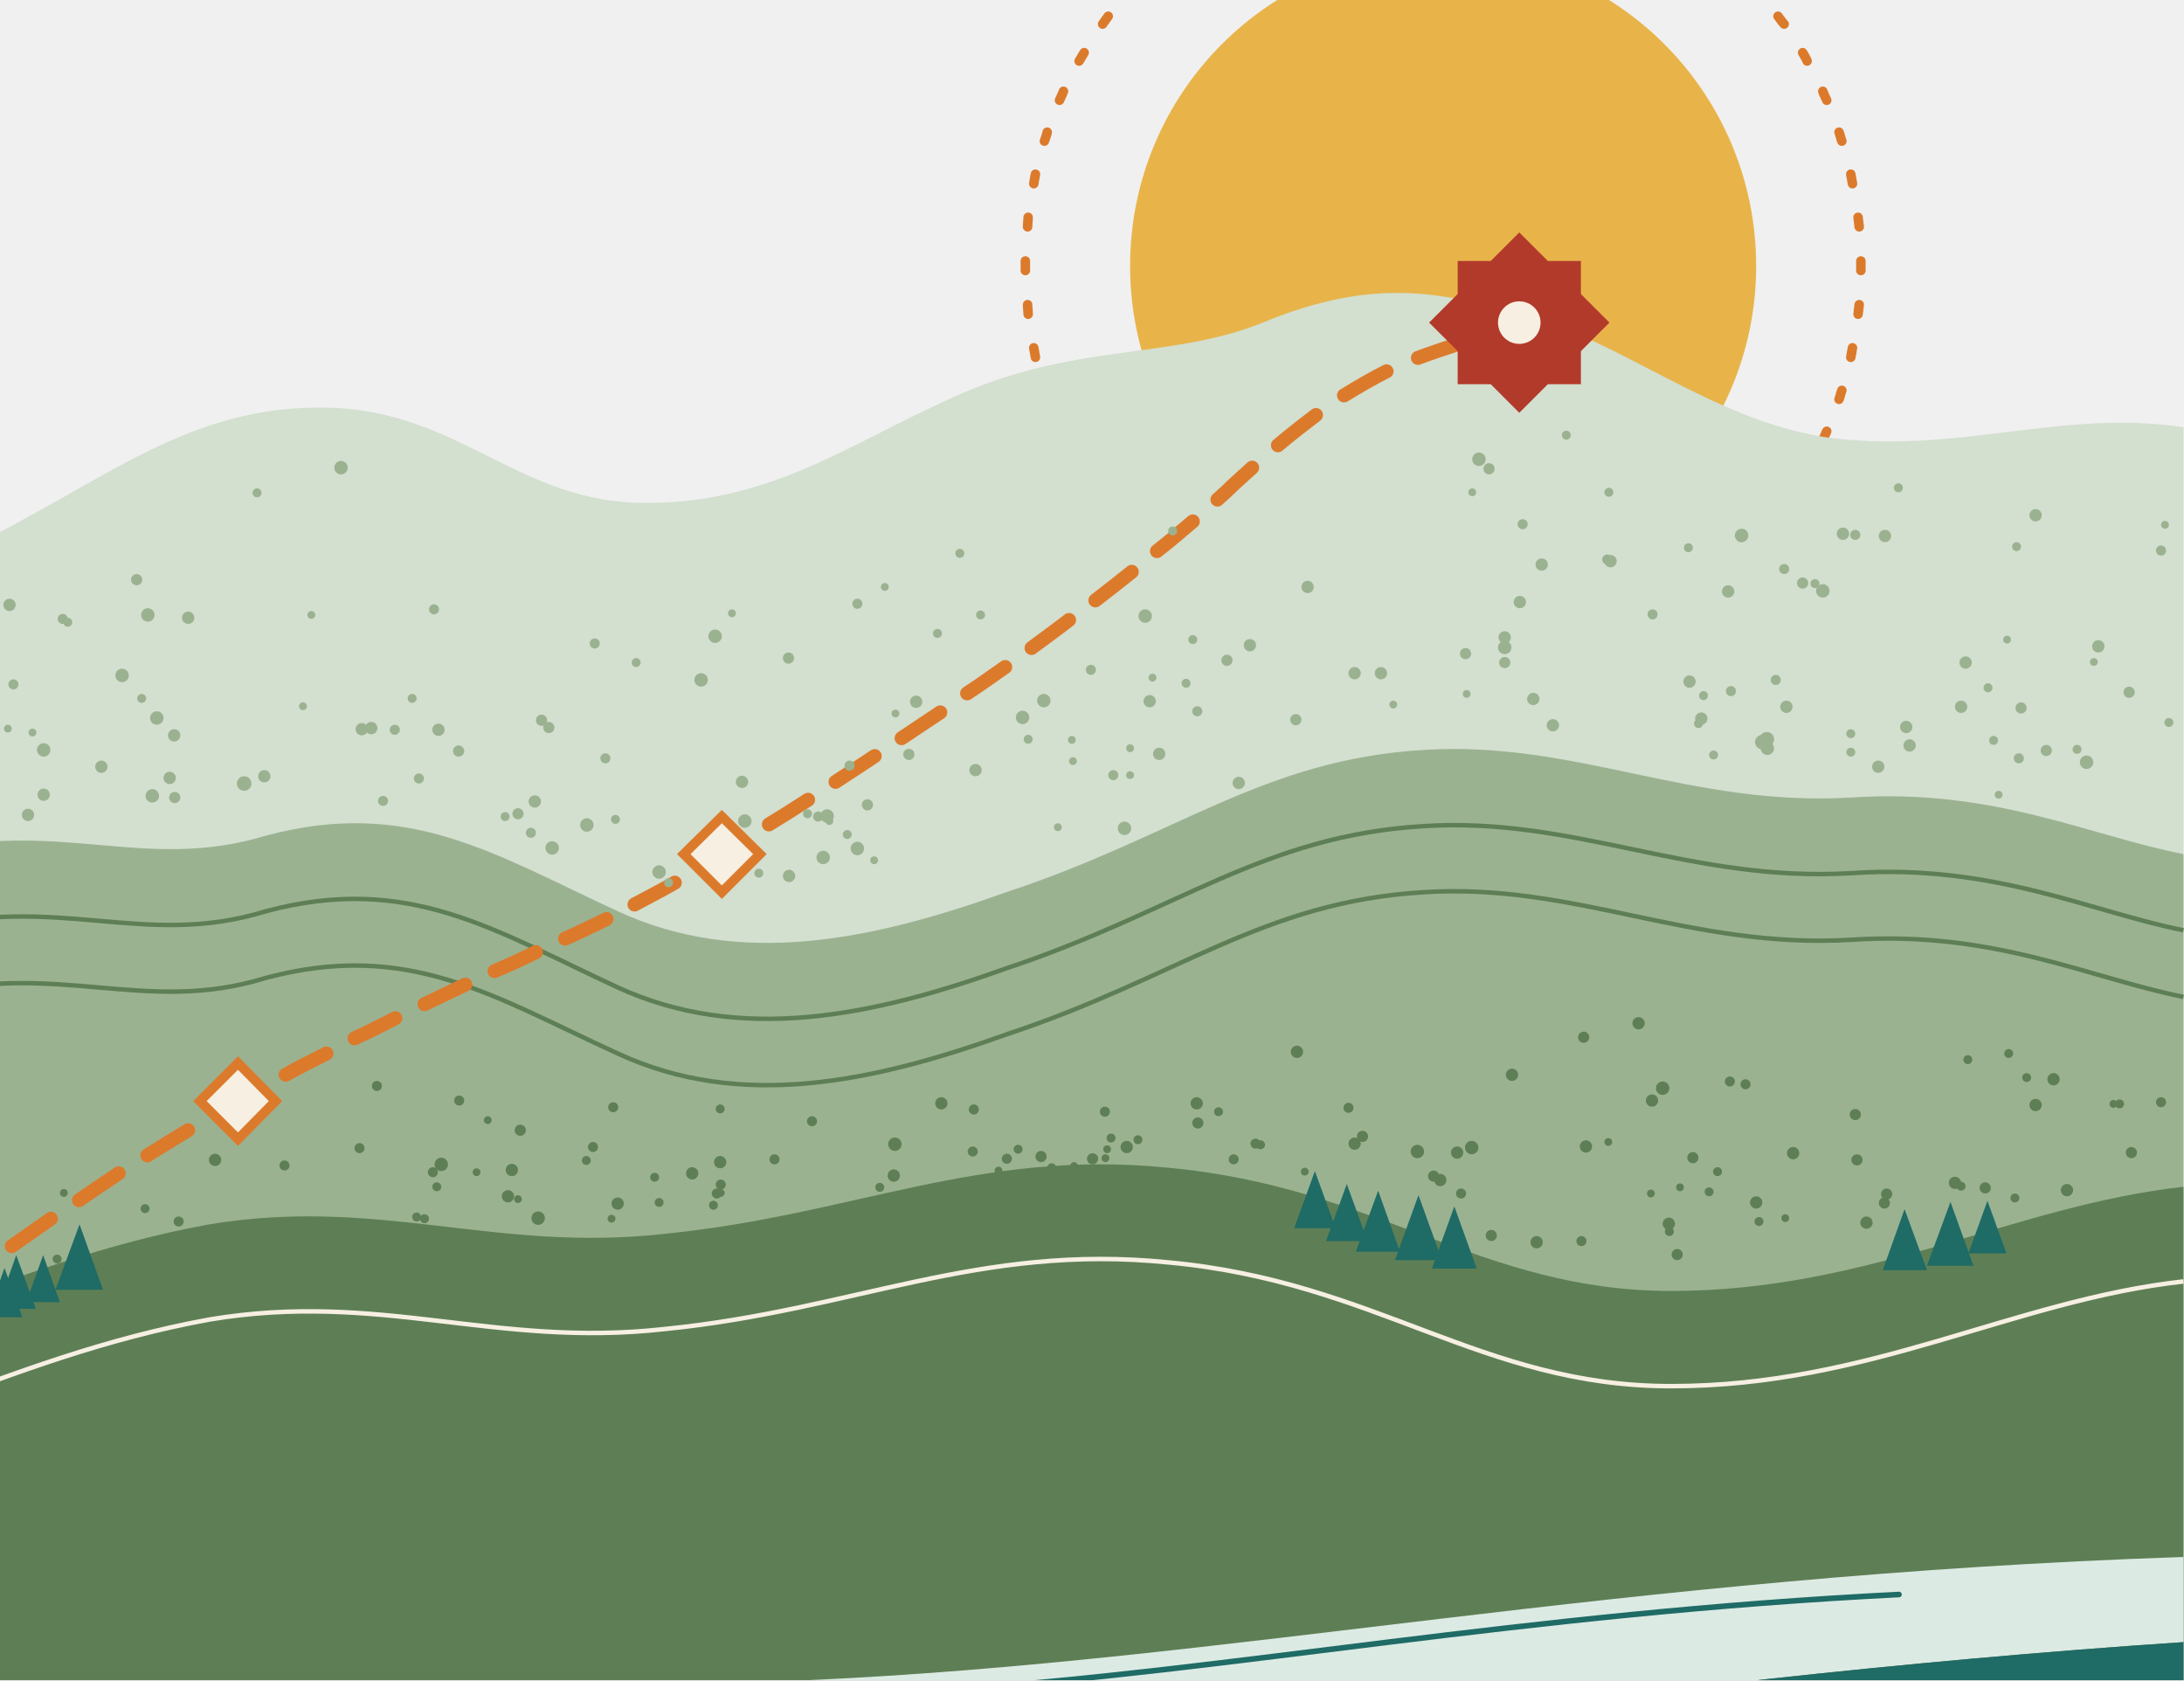
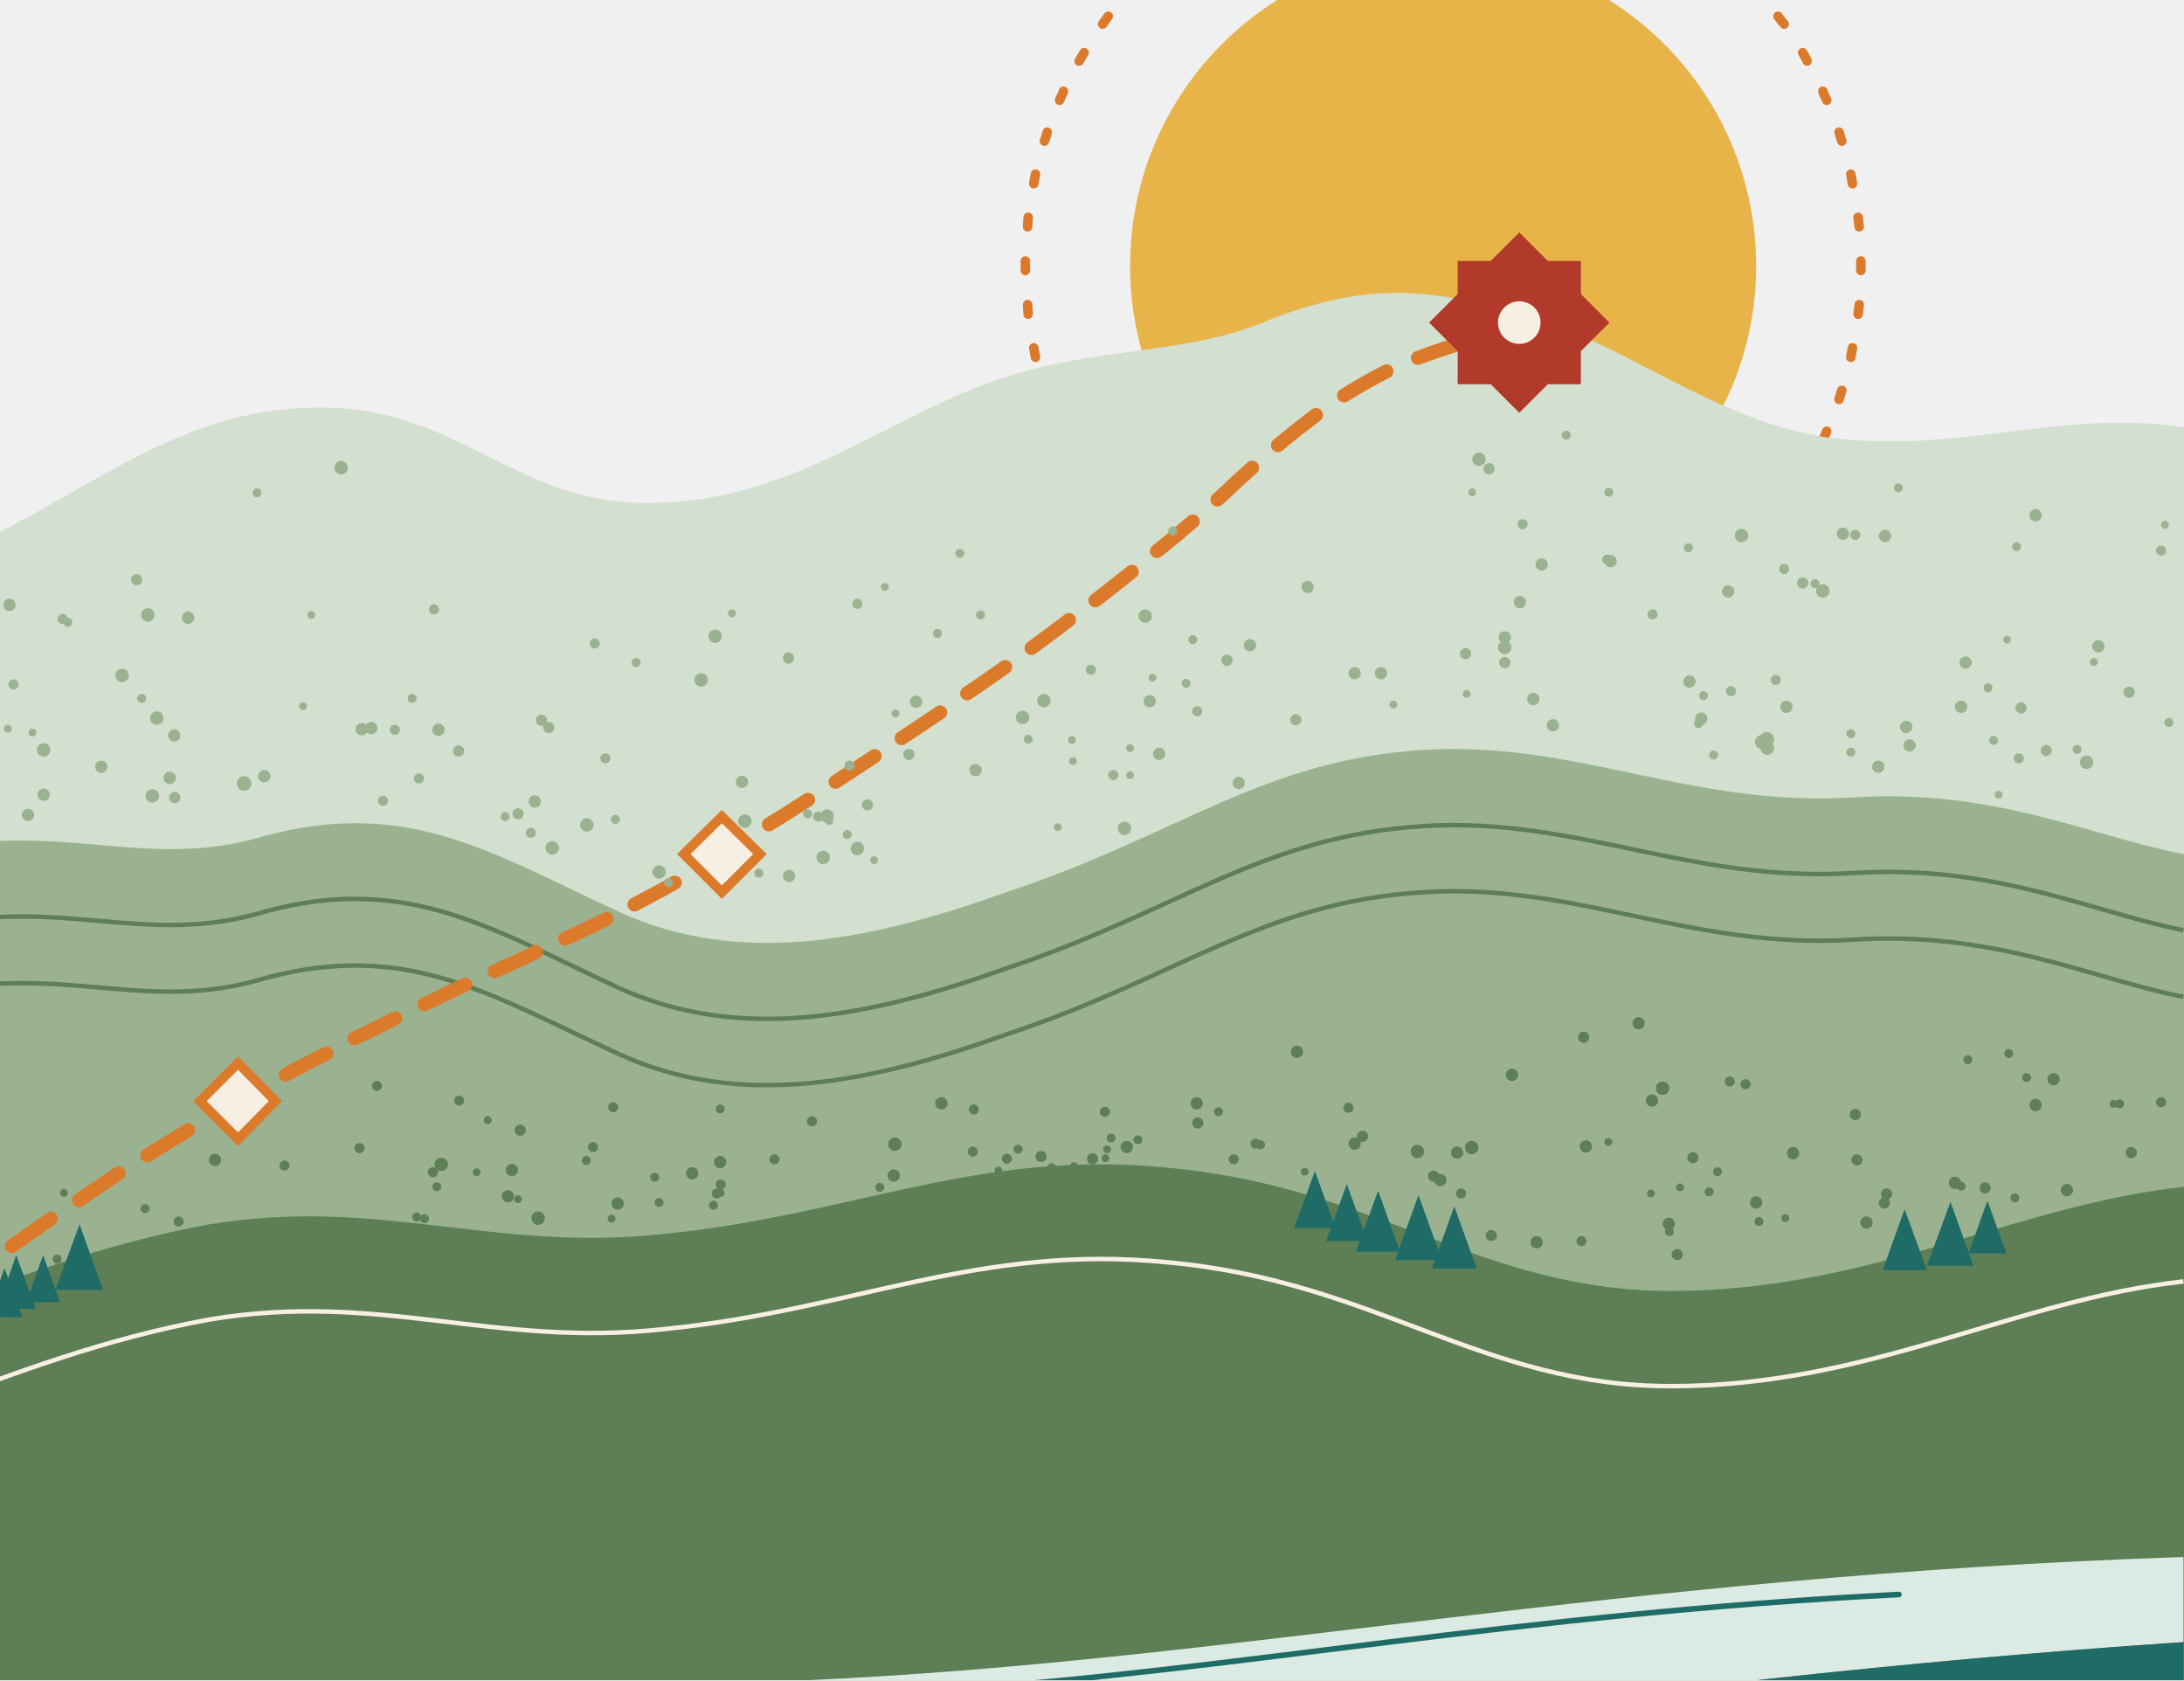
<svg xmlns="http://www.w3.org/2000/svg" viewBox="0 0 390 300" fill="none">
  <defs>
    <clipPath id="clip0_2_3">
      <rect width="390" height="300" fill="white" />
    </clipPath>
  </defs>
  <g clip-path="url(#clip0_2_3)">
    <path d="M257.7 103.4C288.6 103.4 313.6 78.3 313.6 47.5C313.6 16.6 288.6 -8.5 257.7 -8.5C226.8 -8.5 201.8 16.6 201.8 47.5C201.8 78.3 226.8 103.4 257.7 103.4Z" fill="#E8B44A" />
    <path d="M332.3 46.6C332.3 46.9 332.3 47.2 332.3 47.5C332.3 47.7 332.3 48 332.3 48.3M332 40.5C331.9 39.9 331.9 39.4 331.8 38.8M330.8 32.8C330.7 32.2 330.6 31.7 330.5 31.1M328.9 25.2C328.7 24.7 328.6 24.1 328.4 23.6M326.2 17.9C326 17.4 325.7 16.9 325.5 16.3M322.7 10.9C322.5 10.4 322.2 9.9 321.9 9.4M318.6 4.3C318.2 3.9 317.9 3.4 317.5 2.9M313.7 -1.8C313.3 -2.2 312.9 -2.7 312.5 -3.1M308.3 -7.4C307.8 -7.8 307.4 -8.2 307 -8.5M302.2 -12.4C301.8 -12.7 301.3 -13.1 300.8 -13.4M295.8 -16.7C295.3 -17 294.8 -17.3 294.3 -17.6M288.8 -20.3C288.3 -20.6 287.8 -20.8 287.3 -21M281.6 -23.2C281 -23.4 280.5 -23.6 279.9 -23.8M274.1 -25.3C273.5 -25.4 272.9 -25.6 272.4 -25.7M266.4 -26.6C265.8 -26.7 265.2 -26.7 264.6 -26.8M258.6 -27.1C258.3 -27.1 258 -27.1 257.7 -27.1C257.4 -27.1 257.1 -27.1 256.8 -27.1M250.8 -26.8C250.2 -26.7 249.6 -26.7 249 -26.6M243.1 -25.7C242.5 -25.6 241.9 -25.4 241.4 -25.3M235.5 -23.8C234.9 -23.6 234.4 -23.4 233.8 -23.2M228.2 -21C227.6 -20.8 227.1 -20.6 226.6 -20.3M221.2 -17.6C220.7 -17.3 220.2 -17 219.7 -16.7M214.6 -13.4C214.1 -13.1 213.6 -12.7 213.2 -12.4M208.5 -8.5C208 -8.2 207.6 -7.8 207.2 -7.4M202.9 -3.1C202.5 -2.7 202.1 -2.2 201.7 -1.8M197.9 2.9C197.5 3.4 197.2 3.9 196.9 4.3M193.6 9.4C193.3 9.9 193 10.4 192.7 10.9M189.9 16.3C189.7 16.9 189.4 17.4 189.2 17.9M187 23.6C186.9 24.1 186.7 24.7 186.5 25.2M184.9 31.1C184.8 31.7 184.7 32.2 184.6 32.8M183.6 38.8C183.6 39.4 183.5 39.9 183.5 40.5M183.1 46.6C183.1 46.9 183.1 47.2 183.1 47.5C183.1 47.7 183.1 48 183.1 48.3M183.5 54.4C183.5 55 183.6 55.5 183.6 56.1M184.6 62.1C184.7 62.7 184.8 63.3 184.9 63.8M186.5 69.7C186.7 70.2 186.9 70.8 187 71.3M189.2 77C189.4 77.5 189.7 78.1 189.9 78.6M192.7 84C193 84.5 193.3 85 193.6 85.5M196.9 90.6C197.2 91.1 197.5 91.5 197.9 92M201.7 96.7C202.1 97.1 202.5 97.6 202.9 98M207.2 102.3C207.6 102.7 208 103.1 208.5 103.5M213.2 107.3C213.6 107.6 214.1 108 214.6 108.3M219.7 111.6C220.2 111.9 220.7 112.2 221.2 112.5M226.6 115.2C227.1 115.5 227.6 115.7 228.2 116M233.8 118.1C234.4 118.3 234.9 118.5 235.5 118.7M241.4 120.2C241.9 120.4 242.5 120.5 243.1 120.6M249 121.5C249.6 121.6 250.2 121.7 250.8 121.7M256.8 122C257.1 122 257.4 122 257.7 122C258 122 258.3 122 258.6 122M264.6 121.7C265.2 121.7 265.8 121.6 266.4 121.5M272.4 120.6C272.9 120.5 273.5 120.4 274.1 120.2M279.9 118.7C280.5 118.5 281 118.3 281.6 118.1M287.3 116C287.8 115.7 288.3 115.5 288.8 115.2M294.3 112.5C294.8 112.2 295.3 111.9 295.8 111.6M300.8 108.3C301.3 108 301.8 107.6 302.2 107.3M307 103.5C307.4 103.1 307.8 102.7 308.3 102.3M312.5 98C312.9 97.6 313.3 97.1 313.7 96.7M317.5 92C317.9 91.5 318.2 91.1 318.6 90.6M321.9 85.5C322.2 85 322.5 84.5 322.7 84M325.5 78.6C325.7 78.1 326 77.5 326.2 77M328.4 71.3C328.6 70.8 328.7 70.2 328.9 69.7M330.5 63.8C330.6 63.3 330.7 62.7 330.8 62.1M331.8 56.1C331.9 55.5 331.9 55 332 54.4" stroke-width="1.7" stroke-linecap="round" stroke="#DC7A2C" />
-     <path d="M-254.2 149.2C-230.4 142.4 -216.9 127.1 -193.1 125.4C-171.1 123.7 -159.2 135.6 -135.5 132.2C-105 127.1 -88.1 106.8 -62.6 101.7C-40.6 97.5 -28.7 108.5 -6.7 98.3C18.7 86.4 34 71.2 61.1 72.9C83.1 74.6 93.3 89.8 115.3 89.8C137.4 89.8 150.9 79.7 169.6 71.2C191.6 61 208.6 64.4 225.5 57.6C245.8 49.2 257.7 52.5 271.3 55.9C289.9 61 305.2 74.6 325.5 78C349.2 81.4 367.9 72.9 389.9 76.3V372.9H-254.2V149.2Z" fill="#D3DFCF" />
-     <path d="M-254.2 200C-220.3 189.8 -194.8 178 -166 181.4C-140.6 184.7 -127 194.9 -99.9 189.8C-66 183.1 -45.7 161 -15.2 152.5C10.3 145.8 25.5 155.9 47.5 149.2C73 142.4 88.2 152.5 110.3 162.7C132.3 172.9 156 167.8 179.7 159.3C210.3 149.2 225.5 135.6 254.3 133.9C281.4 132.2 301.8 144.1 330.6 142.4C356 140.7 373 149.2 389.9 152.5V372.9H-254.2V200Z" fill="#9BB291" />
+     <path d="M-254.2 149.2C-230.4 142.4 -216.9 127.1 -193.1 125.4C-171.1 123.7 -159.2 135.6 -135.5 132.2C-105 127.1 -88.1 106.8 -62.6 101.7C-40.6 97.5 -28.7 108.5 -6.7 98.3C18.7 86.4 34 71.2 61.1 72.9C83.1 74.6 93.3 89.8 115.3 89.8C137.4 89.8 150.9 79.7 169.6 71.2C191.6 61 208.6 64.4 225.5 57.6C245.8 49.2 257.7 52.5 271.3 55.9C289.9 61 305.2 74.6 325.5 78C349.2 81.4 367.9 72.9 389.9 76.3H390.9V372.9H-254.2V149.2Z" fill="#D3DFCF" />
+     <path d="M-254.2 200C-220.3 189.8 -194.8 178 -166 181.4C-140.6 184.7 -127 194.9 -99.9 189.8C-66 183.1 -45.7 161 -15.2 152.5C10.3 145.8 25.5 155.9 47.5 149.2C73 142.4 88.2 152.5 110.3 162.7C132.3 172.9 156 167.8 179.7 159.3C210.3 149.2 225.5 135.6 254.3 133.9C281.4 132.2 301.8 144.1 330.6 142.4C356 140.7 373 149.2 389.9 152.5H390.9V372.9H-254.2V200Z" fill="#9BB291" />
    <path d="M-254.2 213.6C-220.3 203.4 -194.8 191.5 -166 194.9C-140.6 198.3 -127 208.5 -99.9 203.4C-66 196.6 -45.7 174.6 -15.2 166.1C10.3 159.3 25.5 169.5 47.5 162.7C73 155.9 88.2 166.1 110.3 176.3C132.3 186.4 156 181.4 179.7 172.9C210.3 162.7 225.5 149.2 254.3 147.5C281.4 145.8 301.8 157.6 330.6 155.9C356 154.2 373 162.7 389.9 166.1" stroke-width=".8" stroke="#5E7F55" />
    <path d="M-254.2 225.4C-220.3 215.3 -194.8 203.4 -166 206.8C-140.6 210.2 -127 220.3 -99.9 215.3C-66 208.5 -45.7 186.4 -15.2 178C10.3 171.2 25.5 181.4 47.5 174.6C73 167.8 88.2 178 110.3 188.1C132.3 198.3 156 193.2 179.7 184.7C210.3 174.6 225.5 161 254.3 159.3C281.4 157.6 301.8 169.5 330.6 167.8C356 166.1 373 174.6 389.9 178" stroke-width=".8" stroke="#5E7F55" />
-     <path d="M-254.2 252.5C-216.9 240.7 -186.4 233.9 -152.5 239C-118.6 244.1 -96.5 254.2 -64.3 249.2C-27 243.2 .1 225.4 37.4 218.6C67.9 213.6 88.2 223.7 118.7 220.3C152.6 216.9 174.7 205.1 208.6 208.5C245.8 211.9 264.5 230.5 298.4 230.5C334 230.5 359.4 215.3 389.9 211.9V372.9H-254.2V252.5Z" fill="#5E7F55" />
+     <path d="M-254.2 252.5C-216.9 240.7 -186.4 233.9 -152.5 239C-118.6 244.1 -96.5 254.2 -64.3 249.2C-27 243.2 .1 225.4 37.4 218.6C67.9 213.6 88.2 223.7 118.7 220.3C152.6 216.9 174.7 205.1 208.6 208.5C245.8 211.9 264.5 230.5 298.4 230.5C334 230.5 359.4 215.3 389.9 211.9H390.9V372.9H-254.2V252.5Z" fill="#5E7F55" />
    <path d="M-254.2 269.5C-216.9 257.6 -186.4 250.8 -152.5 255.9C-118.6 261 -96.5 271.2 -64.3 266.1C-27 260.2 .1 242.4 37.4 235.6C67.9 230.5 88.2 240.7 118.7 237.3C152.6 233.9 174.7 222 208.6 225.4C245.8 228.8 264.5 247.5 298.4 247.5C334 247.5 359.4 232.2 389.9 228.8" stroke-width=".8" stroke="#F6EFE2" />
    <path d="M-2.9 223.7L1.2 235.1H-7L-2.9 223.7Z" fill="#1F6B66" />
    <path d="M2.9 224.1L6.4 233.7H-.5L2.9 224.1Z" fill="#1F6B66" />
    <path d="M.8 226.4L4 235.2H-2.3L.8 226.4Z" fill="#1F6B66" />
    <path d="M7.7 224.1L10.7 232.5H4.7L7.7 224.1Z" fill="#1F6B66" />
    <path d="M14.2 218.6L18.4 230.3H9.9L14.2 218.6Z" fill="#1F6B66" />
    <path d="M234.8 209.1L238.5 219.3H231.1L234.8 209.1Z" fill="#1F6B66" />
    <path d="M240.5 211.4L244.2 221.6H236.8L240.5 211.4Z" fill="#1F6B66" />
    <path d="M246.1 212.6L250 223.5H242.1L246.1 212.6Z" fill="#1F6B66" />
    <path d="M253.3 213.4L257.5 225H249.1L253.3 213.4Z" fill="#1F6B66" />
    <path d="M259.7 215.4L263.7 226.5H255.7L259.7 215.4Z" fill="#1F6B66" />
    <path d="M340.1 215.9L344.1 226.8H336.2L340.1 215.9Z" fill="#1F6B66" />
    <path d="M348.3 214.6L352.4 226H344.1L348.3 214.6Z" fill="#1F6B66" />
    <path d="M354.9 214.4L358.3 223.8H351.5L354.9 214.4Z" fill="#1F6B66" />
    <path d="M389.9 278C288.2 281.4 220.4 296.6 144.2 300C50.9 305.1 -33.8 311.9 -110.1 332.2C-160.9 345.8 -203.3 362.7 -228.7 372.9H-84.7C-33.8 355.9 25.5 339 110.3 327.1C203.5 315.3 288.2 300 389.9 293.2V278Z" fill="#DCEAE4" />
    <path d="M-84.7 372.9C-33.8 355.9 25.5 339 110.3 327.1C203.5 315.3 288.2 300 389.9 293.2V372.9H-84.7Z" fill="#1F6B66" />
    <path d="M339.1 284.7C271.3 288.1 220.4 298.3 169.6 301.7" stroke-width="1" stroke-linecap="round" stroke="#1F6B66" />
    <path d="M-213.5 310.2C-212.1 309.8 -210.8 309.5 -209.5 309.2M271.3 57.6C269.9 58.2 268.5 58.7 267.2 59.2M-204 307.8C-201.3 307.2 -198.7 306.6 -196.1 306M-190.5 304.8C-187.8 304.2 -185.2 303.6 -182.6 303.1M-177 302C-174.3 301.4 -171.7 300.9 -169 300.4M-163.5 299.3C-160.8 298.8 -158.1 298.3 -155.5 297.8M-149.9 296.6C-147.3 296.1 -144.6 295.5 -142 295M-136.4 293.7C-133.8 293.1 -131.2 292.5 -128.5 291.8M-123 290.3C-120.5 289.6 -117.9 288.9 -115.2 288.1M-109.8 286.3C-107.3 285.5 -104.7 284.6 -102.1 283.7M-96.8 281.7C-94.4 280.7 -91.9 279.7 -89.3 278.6M-84.1 276.3C-82.9 275.7 -81.7 275.2 -80.4 274.6C-79.1 274 -77.8 273.3 -76.6 272.7M-71.2 270C-68.7 268.7 -66.1 267.3 -63.7 266M-58.4 263C-56 261.6 -53.5 260.1 -51.1 258.6M-46 255.5C-43.5 253.9 -41.1 252.4 -38.8 250.8M-33.8 247.5C-31.4 245.9 -29 244.3 -26.7 242.7M-21.7 239.3C-19.4 237.6 -17.1 236 -14.7 234.4M-9.8 230.9C-7.5 229.2 -5.2 227.6 -2.8 226M2.1 222.5C4.4 220.9 6.8 219.2 9.1 217.6M14.1 214.3C16.4 212.7 18.8 211.1 21.2 209.5M26.3 206.3C28.7 204.8 31.1 203.3 33.6 201.8M38.7 198.7C40 198 41.2 197.3 42.5 196.6C43.7 195.9 44.9 195.3 46 194.6M51 191.9C53.5 190.5 55.9 189.3 58.3 188.1M63.3 185.4C65.9 184.2 68.3 183 70.6 181.8M75.8 179.3C78.3 178.1 80.8 176.9 83.1 175.8M88.3 173.4C90.9 172.3 93.3 171.2 95.7 170M100.9 167.6C103.4 166.5 105.8 165.3 108.3 164.1M113.3 161.5C115.7 160.2 118.1 159 120.5 157.6M125.4 154.7C126.6 154 127.7 153.3 128.9 152.5C130 151.8 131.2 151.1 132.4 150.3M137.3 147.2C139.6 145.8 142 144.3 144.3 142.8M149.2 139.6C151.5 138.1 153.8 136.6 156.2 135M161 131.8C163.3 130.3 165.6 128.7 167.9 127.2M172.7 123.8C175 122.3 177.2 120.7 179.5 119.1M184.2 115.7C186.5 114 188.7 112.4 190.9 110.7M195.6 107.2C197.8 105.5 200 103.8 202.1 102.1M206.6 98.4C208.8 96.7 210.9 94.9 213 93.1M217.4 89.2C218.4 88.3 219.4 87.4 220.4 86.4C221.5 85.4 222.6 84.4 223.6 83.5M228.2 79.5C230.7 77.4 232.9 75.7 235 74.1M240 70.6C242.8 68.9 245.2 67.5 247.6 66.3M253.2 63.9C255.9 62.9 258.6 62 261.4 61.1" stroke-width="2.5" stroke-linecap="round" stroke="#DC7A2C" />
    <path d="M42.5 189.8L49.2 196.6L42.5 203.4L35.7 196.6L42.5 189.8Z" fill="#F6EFE2" stroke-width="1.7" stroke="#DC7A2C" />
    <path d="M128.9 145.8L135.7 152.5L128.9 159.3L122.1 152.5L128.9 145.8Z" fill="#F6EFE2" stroke-width="1.7" stroke="#DC7A2C" />
    <path d="M260.3 46.6H282.3V68.6H260.3V46.6Z" fill="#B23A2B" />
    <path d="M271.3 41.5L287.4 57.6L271.3 73.7L255.2 57.6L271.3 41.5Z" fill="#B23A2B" />
    <circle cx="271.3" cy="57.6" r="3.8" fill="#F6EFE2" />
    <g>
      <circle cx="-254.2" cy="194.8" r=".8" fill="#9BB291" />
      <circle cx="-118.6" cy="175.3" r="1" fill="#9BB291" />
      <circle cx="-42" cy="152.8" r="1.1" fill="#9BB291" />
      <circle cx="95.5" cy="143.1" r="1.1" fill="#9BB291" />
      <circle cx="271.9" cy="93.6" r=".9" fill="#9BB291" />
      <circle cx="201.8" cy="133.6" r=".7" fill="#9BB291" />
      <circle cx="186.4" cy="125.1" r="1.2" fill="#9BB291" />
      <circle cx="265.9" cy="83.7" r="1" fill="#9BB291" />
      <circle cx="340.4" cy="129.8" r="1.1" fill="#9BB291" />
      <circle cx="117.7" cy="155.7" r="1.2" fill="#9BB291" />
      <circle cx="-14.4" cy="129" r="1.2" fill="#9BB291" />
      <circle cx="-40.2" cy="125.4" r=".9" fill="#9BB291" />
      <circle cx="21.8" cy="120.6" r="1.2" fill="#9BB291" />
      <circle cx="104.8" cy="147.3" r="1.2" fill="#9BB291" />
      <circle cx="-216.4" cy="163.9" r="1" fill="#9BB291" />
      <circle cx="73.6" cy="124.7" r=".8" fill="#9BB291" />
      <circle cx="331.3" cy="95.5" r=".9" fill="#9BB291" />
      <circle cx="-32.5" cy="146.3" r="1.2" fill="#9BB291" />
      <circle cx="77.5" cy="108.8" r=".9" fill="#9BB291" />
      <circle cx="-71.5" cy="146.7" r=".9" fill="#9BB291" />
      <circle cx="-39.9" cy="143.9" r="1" fill="#9BB291" />
      <circle cx="-103.9" cy="182.5" r=".9" fill="#9BB291" />
      <circle cx="301.7" cy="121.7" r="1.1" fill="#9BB291" />
      <circle cx="78.3" cy="130.3" r="1.1" fill="#9BB291" />
      <circle cx="351" cy="118.3" r="1.1" fill="#9BB291" />
      <circle cx="-92.4" cy="166.6" r=".9" fill="#9BB291" />
      <circle cx="-41.2" cy="138.3" r="1.1" fill="#9BB291" />
      <circle cx="311" cy="95.6" r="1.2" fill="#9BB291" />
      <circle cx="-204.1" cy="166" r=".8" fill="#9BB291" />
      <circle cx="-204" cy="185.8" r=".8" fill="#9BB291" />
      <circle cx="153.1" cy="107.8" r=".9" fill="#9BB291" />
      <circle cx="127.7" cy="113.6" r="1.2" fill="#9BB291" />
      <circle cx="315.6" cy="133.6" r="1.2" fill="#9BB291" />
      <circle cx="330.5" cy="131" r=".8" fill="#9BB291" />
      <circle cx="-247.4" cy="172.5" r=".7" fill="#9BB291" />
      <circle cx="-253.1" cy="186.5" r=".8" fill="#9BB291" />
      <circle cx="223.2" cy="115.2" r="1.1" fill="#9BB291" />
      <circle cx="-100.8" cy="181.9" r=".8" fill="#9BB291" />
      <circle cx="-13.3" cy="146.4" r=".8" fill="#9BB291" />
      <circle cx="60.9" cy="83.5" r="1.2" fill="#9BB291" />
      <circle cx="156.1" cy="153.6" r=".7" fill="#9BB291" />
      <circle cx="325.5" cy="105.5" r="1.2" fill="#9BB291" />
      <circle cx="109.9" cy="146.3" r=".8" fill="#9BB291" />
      <circle cx="-110.7" cy="151.7" r="1" fill="#9BB291" />
      <circle cx="-220.4" cy="183" r="1.1" fill="#9BB291" />
      <circle cx="205.8" cy="121" r=".7" fill="#9BB291" />
      <circle cx="-183.1" cy="179.3" r=".8" fill="#9BB291" />
      <circle cx="188.9" cy="147.7" r=".7" fill="#9BB291" />
      <circle cx="314.7" cy="132.5" r="1.3" fill="#9BB291" />
      <circle cx="360.5" cy="135.4" r=".9" fill="#9BB291" />
      <circle cx="-94.3" cy="173.5" r="1.2" fill="#9BB291" />
      <circle cx="2.4" cy="122.2" r=".9" fill="#9BB291" />
      <circle cx="317.1" cy="121.4" r=".9" fill="#9BB291" />
      <circle cx="146.1" cy="145.8" r=".9" fill="#9BB291" />
      <circle cx="213" cy="114.2" r=".8" fill="#9BB291" />
      <circle cx="-53.4" cy="165.5" r="1.3" fill="#9BB291" />
      <circle cx="153.1" cy="151.5" r="1.2" fill="#9BB291" />
      <circle cx="-125.7" cy="172.4" r=".8" fill="#9BB291" />
      <circle cx="66.3" cy="130" r="1.1" fill="#9BB291" />
      <circle cx="355" cy="122.8" r=".8" fill="#9BB291" />
      <circle cx="33.6" cy="110.3" r="1.1" fill="#9BB291" />
      <circle cx="81.9" cy="134.1" r="1" fill="#9BB291" />
      <circle cx="233.5" cy="104.8" r="1.1" fill="#9BB291" />
      <circle cx="-237.4" cy="171.4" r="1" fill="#9BB291" />
      <circle cx="-123.6" cy="175" r=".8" fill="#9BB291" />
      <circle cx="-102.4" cy="173.1" r=".9" fill="#9BB291" />
      <circle cx="-205.7" cy="179.5" r="1.2" fill="#9BB291" />
      <circle cx="335.4" cy="136.9" r="1.1" fill="#9BB291" />
      <circle cx="363.5" cy="92" r="1.1" fill="#9BB291" />
      <circle cx="133" cy="146.6" r="1.2" fill="#9BB291" />
      <circle cx="-230.3" cy="161.4" r=".7" fill="#9BB291" />
      <circle cx="-184.4" cy="145.6" r=".7" fill="#9BB291" />
      <circle cx="135.5" cy="155.9" r=".8" fill="#9BB291" />
      <circle cx="-168.1" cy="152.8" r="1.1" fill="#9BB291" />
      <circle cx="-97.5" cy="162.6" r="1.3" fill="#9BB291" />
      <circle cx="18.1" cy="136.9" r="1.1" fill="#9BB291" />
      <circle cx="1.4" cy="130.1" r=".7" fill="#9BB291" />
      <circle cx="-105.9" cy="178.7" r="1.2" fill="#9BB291" />
      <circle cx="-156" cy="177.4" r="1" fill="#9BB291" />
      <circle cx="-175.5" cy="153.2" r="1" fill="#9BB291" />
      <circle cx="-144.3" cy="148.6" r=".8" fill="#9BB291" />
      <circle cx="162.3" cy="134.7" r="1" fill="#9BB291" />
      <circle cx="385.9" cy="98.3" r=".9" fill="#9BB291" />
      <circle cx="-51.6" cy="111.6" r=".7" fill="#9BB291" />
      <circle cx="12.1" cy="111.1" r=".8" fill="#9BB291" />
      <circle cx="341" cy="133.1" r="1.1" fill="#9BB291" />
      <circle cx="27.2" cy="142.1" r="1.2" fill="#9BB291" />
      <circle cx="261.7" cy="116.7" r="1" fill="#9BB291" />
      <circle cx="-30" cy="135.8" r="1" fill="#9BB291" />
      <circle cx="64.6" cy="130.2" r="1.1" fill="#9BB291" />
      <circle cx="174.2" cy="137.5" r="1.1" fill="#9BB291" />
      <circle cx="315.5" cy="132" r="1.3" fill="#9BB291" />
      <circle cx="28" cy="128.2" r="1.2" fill="#9BB291" />
      <circle cx="373.9" cy="118.2" r=".7" fill="#9BB291" />
      <circle cx="-33.4" cy="153.6" r="1.1" fill="#9BB291" />
      <circle cx="221.2" cy="139.8" r="1.1" fill="#9BB291" />
      <circle cx="-120.8" cy="155.3" r="1.1" fill="#9BB291" />
      <circle cx="-187.1" cy="180" r="1.1" fill="#9BB291" />
      <circle cx="154.9" cy="143.7" r="1" fill="#9BB291" />
      <circle cx="31.2" cy="142.4" r="1" fill="#9BB291" />
      <circle cx="308.6" cy="105.6" r="1.1" fill="#9BB291" />
      <circle cx="25.3" cy="124.7" r=".8" fill="#9BB291" />
      <circle cx="125.2" cy="121.4" r="1.2" fill="#9BB291" />
      <circle cx="275.3" cy="100.8" r="1.1" fill="#9BB291" />
      <circle cx="310.9" cy="95.9" r=".9" fill="#9BB291" />
      <circle cx="339" cy="87.1" r=".8" fill="#9BB291" />
      <circle cx="1.7" cy="108" r="1.1" fill="#9BB291" />
      <circle cx="324.1" cy="104.2" r=".8" fill="#9BB291" />
      <circle cx="356" cy="132.2" r=".8" fill="#9BB291" />
      <circle cx="-178.9" cy="169.7" r=".7" fill="#9BB291" />
      <circle cx="268.7" cy="113.8" r="1.1" fill="#9BB291" />
      <circle cx="-171.7" cy="158.5" r="1.1" fill="#9BB291" />
      <circle cx="360.9" cy="126.4" r="1" fill="#9BB291" />
      <circle cx="246.6" cy="120.2" r="1.1" fill="#9BB291" />
      <circle cx="130.7" cy="109.5" r=".7" fill="#9BB291" />
      <circle cx="140.8" cy="117.5" r="1" fill="#9BB291" />
      <circle cx="-92.5" cy="147.3" r="1" fill="#9BB291" />
      <circle cx="151.3" cy="149" r=".8" fill="#9BB291" />
      <circle cx="329.1" cy="95.3" r="1.1" fill="#9BB291" />
      <circle cx="7.8" cy="141.9" r="1.1" fill="#9BB291" />
      <circle cx="264.1" cy="82" r="1.2" fill="#9BB291" />
      <circle cx="68.4" cy="143" r=".9" fill="#9BB291" />
      <circle cx="303.8" cy="128.3" r="1.1" fill="#9BB291" />
      <circle cx="330.5" cy="134.3" r=".8" fill="#9BB291" />
      <circle cx="209.4" cy="94.8" r=".8" fill="#9BB291" />
      <circle cx="356.9" cy="141.9" r=".7" fill="#9BB291" />
      <circle cx="-204.6" cy="159.8" r="1.2" fill="#9BB291" />
      <circle cx="306" cy="134.8" r=".8" fill="#9BB291" />
      <circle cx="-126.4" cy="142.5" r="1" fill="#9BB291" />
      <circle cx="106.2" cy="114.9" r=".9" fill="#9BB291" />
      <circle cx="55.6" cy="109.8" r=".7" fill="#9BB291" />
      <circle cx="-225.6" cy="157.1" r="1.1" fill="#9BB291" />
      <circle cx="47.2" cy="138.6" r="1.1" fill="#9BB291" />
      <circle cx="74.8" cy="139" r=".9" fill="#9BB291" />
      <circle cx="140.9" cy="156.4" r="1.1" fill="#9BB291" />
      <circle cx="365.4" cy="134" r="1" fill="#9BB291" />
      <circle cx="262.9" cy="87.9" r=".7" fill="#9BB291" />
      <circle cx="213.8" cy="127" r=".9" fill="#9BB291" />
      <circle cx="96.7" cy="128.6" r="1" fill="#9BB291" />
      <circle cx="-175.6" cy="144.6" r=".7" fill="#9BB291" />
      <circle cx="-26" cy="132.2" r=".8" fill="#9BB291" />
      <circle cx="158" cy="104.8" r=".7" fill="#9BB291" />
      <circle cx="-253.1" cy="192.4" r="1.2" fill="#9BB291" />
      <circle cx="-225.5" cy="184.1" r=".9" fill="#9BB291" />
      <circle cx="5" cy="145.5" r="1.1" fill="#9BB291" />
      <circle cx="-246.7" cy="194.8" r=".8" fill="#9BB291" />
      <circle cx="159.9" cy="127.4" r=".7" fill="#9BB291" />
      <circle cx="-142.9" cy="174.6" r="1.1" fill="#9BB291" />
      <circle cx="-93.7" cy="178.4" r="1.2" fill="#9BB291" />
      <circle cx="-49.4" cy="143.7" r=".9" fill="#9BB291" />
      <circle cx="-91" cy="178.1" r="1.2" fill="#9BB291" />
      <circle cx="182.6" cy="128.1" r="1.2" fill="#9BB291" />
      <circle cx="273.8" cy="124.8" r="1.1" fill="#9BB291" />
      <circle cx="370.9" cy="133.8" r=".8" fill="#9BB291" />
      <circle cx="204.5" cy="110" r="1.2" fill="#9BB291" />
      <circle cx="-149.2" cy="176.2" r="1.1" fill="#9BB291" />
      <circle cx="271.4" cy="107.5" r="1.1" fill="#9BB291" />
      <circle cx="279.7" cy="77.7" r=".8" fill="#9BB291" />
      <circle cx="-128.2" cy="142.4" r="1" fill="#9BB291" />
      <circle cx="268.7" cy="115.6" r="1.2" fill="#9BB291" />
      <circle cx="303.3" cy="129.2" r=".8" fill="#9BB291" />
      <circle cx="108.1" cy="135.4" r=".9" fill="#9BB291" />
      <circle cx="92.5" cy="145.3" r="1" fill="#9BB291" />
      <circle cx="-7" cy="134.4" r=".8" fill="#9BB291" />
      <circle cx="198.8" cy="138.4" r=".9" fill="#9BB291" />
      <circle cx="-90.2" cy="166.9" r="1" fill="#9BB291" />
      <circle cx="350.1" cy="126.1" r=".9" fill="#9BB291" />
      <circle cx="132.5" cy="139.6" r="1.1" fill="#9BB291" />
      <circle cx="113.6" cy="118.3" r=".8" fill="#9BB291" />
      <circle cx="-178" cy="158.9" r="1.1" fill="#9BB291" />
      <circle cx="309.1" cy="123.4" r=".9" fill="#9BB291" />
      <circle cx="-30.4" cy="135.7" r=".8" fill="#9BB291" />
      <circle cx="-154.4" cy="145.5" r="1" fill="#9BB291" />
      <circle cx="-12" cy="117" r="1.1" fill="#9BB291" />
      <circle cx="5.8" cy="130.8" r=".7" fill="#9BB291" />
      <circle cx="287" cy="99.9" r=".9" fill="#9BB291" />
      <circle cx="-175.9" cy="152.9" r=".9" fill="#9BB291" />
      <circle cx="-125.6" cy="171.1" r="1" fill="#9BB291" />
      <circle cx="231.4" cy="128.5" r="1" fill="#9BB291" />
      <circle cx="304.2" cy="124.2" r=".8" fill="#9BB291" />
      <circle cx="147.7" cy="145.7" r="1.2" fill="#9BB291" />
      <circle cx="119.4" cy="157.6" r=".8" fill="#9BB291" />
      <circle cx="386.6" cy="93.7" r=".7" fill="#9BB291" />
      <circle cx="-55.9" cy="162" r="1.2" fill="#9BB291" />
      <circle cx="211.8" cy="122" r=".8" fill="#9BB291" />
      <circle cx="90.2" cy="145.8" r=".8" fill="#9BB291" />
      <circle cx="268.7" cy="118.3" r="1" fill="#9BB291" />
      <circle cx="358.4" cy="114.2" r=".7" fill="#9BB291" />
      <circle cx="219.1" cy="117.9" r="1" fill="#9BB291" />
      <circle cx="191.6" cy="135.9" r=".7" fill="#9BB291" />
      <circle cx="200.8" cy="147.9" r="1.2" fill="#9BB291" />
      <circle cx="183.6" cy="132" r=".8" fill="#9BB291" />
      <circle cx="151.7" cy="136.7" r=".9" fill="#9BB291" />
      <circle cx="-239.6" cy="190" r="1.1" fill="#9BB291" />
      <circle cx="374.7" cy="115.4" r="1.1" fill="#9BB291" />
      <circle cx="350.2" cy="126.2" r="1.1" fill="#9BB291" />
      <circle cx="-126.6" cy="156.6" r=".9" fill="#9BB291" />
      <circle cx="24.4" cy="103.5" r="1" fill="#9BB291" />
      <circle cx="248.8" cy="125.8" r=".7" fill="#9BB291" />
      <circle cx="-57" cy="153" r=".9" fill="#9BB291" />
      <circle cx="-49.8" cy="135.5" r=".7" fill="#9BB291" />
      <circle cx="-16.2" cy="132.9" r="1.1" fill="#9BB291" />
      <circle cx="70.5" cy="130.3" r=".9" fill="#9BB291" />
      <circle cx="147" cy="153.1" r="1.2" fill="#9BB291" />
      <circle cx="43.6" cy="139.9" r="1.3" fill="#9BB291" />
      <circle cx="163.6" cy="125.3" r="1.1" fill="#9BB291" />
      <circle cx="-220.2" cy="165.7" r=".7" fill="#9BB291" />
      <circle cx="287.3" cy="87.9" r=".8" fill="#9BB291" />
      <circle cx="175.1" cy="109.8" r=".8" fill="#9BB291" />
      <circle cx="-163.3" cy="172.1" r=".9" fill="#9BB291" />
      <circle cx="148.1" cy="146.6" r=".7" fill="#9BB291" />
      <circle cx="277.3" cy="129.5" r="1.1" fill="#9BB291" />
      <circle cx="360.1" cy="97.6" r=".8" fill="#9BB291" />
      <circle cx="-229.2" cy="190.9" r="1" fill="#9BB291" />
      <circle cx="-76" cy="156.6" r="1.2" fill="#9BB291" />
      <circle cx="201.8" cy="138.4" r=".7" fill="#9BB291" />
      <circle cx="-180.4" cy="169.5" r="1.1" fill="#9BB291" />
      <circle cx="-197.5" cy="158.8" r=".9" fill="#9BB291" />
      <circle cx="241.9" cy="120.2" r="1.1" fill="#9BB291" />
      <circle cx="-153.1" cy="177.9" r="1.3" fill="#9BB291" />
      <circle cx="144.2" cy="145.3" r=".8" fill="#9BB291" />
      <circle cx="318.6" cy="101.6" r=".9" fill="#9BB291" />
      <circle cx="194.8" cy="119.6" r=".9" fill="#9BB291" />
      <circle cx="380.2" cy="123.6" r="1" fill="#9BB291" />
      <circle cx="171.4" cy="98.8" r=".8" fill="#9BB291" />
      <circle cx="-135.4" cy="177.7" r=".9" fill="#9BB291" />
      <circle cx="387.3" cy="129" r=".8" fill="#9BB291" />
      <circle cx="54.1" cy="126.1" r=".7" fill="#9BB291" />
      <circle cx="94.8" cy="148.7" r=".9" fill="#9BB291" />
      <circle cx="-118" cy="143.4" r="1.1" fill="#9BB291" />
      <circle cx="26.4" cy="109.8" r="1.2" fill="#9BB291" />
      <circle cx="-240.9" cy="191.6" r="1.1" fill="#9BB291" />
      <circle cx="319" cy="126.2" r="1.1" fill="#9BB291" />
      <circle cx="287.6" cy="100.2" r="1.1" fill="#9BB291" />
      <circle cx="45.9" cy="88" r=".8" fill="#9BB291" />
      <circle cx="-196.7" cy="144.2" r="1" fill="#9BB291" />
      <circle cx="-177.1" cy="153.8" r=".9" fill="#9BB291" />
      <circle cx="167.4" cy="113.1" r=".8" fill="#9BB291" />
      <circle cx="207" cy="134.6" r="1.1" fill="#9BB291" />
      <circle cx="301.5" cy="97.8" r=".8" fill="#9BB291" />
      <circle cx="98" cy="129.9" r="1" fill="#9BB291" />
      <circle cx="7.8" cy="133.9" r="1.2" fill="#9BB291" />
      <circle cx="295.1" cy="109.7" r=".9" fill="#9BB291" />
      <circle cx="372.6" cy="136.1" r="1.2" fill="#9BB291" />
      <circle cx="-100.3" cy="184.9" r="1.2" fill="#9BB291" />
      <circle cx="205.3" cy="125.2" r="1.1" fill="#9BB291" />
      <circle cx="321.9" cy="104.1" r="1" fill="#9BB291" />
      <circle cx="30.3" cy="138.9" r="1.1" fill="#9BB291" />
      <circle cx="191.4" cy="132.1" r=".7" fill="#9BB291" />
      <circle cx="-63" cy="161.2" r="1" fill="#9BB291" />
      <circle cx="-232.5" cy="179.2" r="1.2" fill="#9BB291" />
      <circle cx="-246.9" cy="193.9" r="1.1" fill="#9BB291" />
      <circle cx="98.6" cy="151.4" r="1.2" fill="#9BB291" />
      <circle cx="336.6" cy="95.7" r="1.1" fill="#9BB291" />
      <circle cx="-20.2" cy="142.9" r=".7" fill="#9BB291" />
      <circle cx="11.2" cy="110.5" r=".9" fill="#9BB291" />
      <circle cx="-16.1" cy="128.5" r=".9" fill="#9BB291" />
      <circle cx="-246.3" cy="177.7" r=".9" fill="#9BB291" />
      <circle cx="261.9" cy="123.9" r=".7" fill="#9BB291" />
      <circle cx="31.1" cy="131.3" r="1.1" fill="#9BB291" />
      <circle cx="-166.9" cy="223.6" r=".9" fill="#5E7F55" />
      <circle cx="-225.3" cy="237.9" r="1" fill="#5E7F55" />
      <circle cx="-134.4" cy="239.1" r="1.1" fill="#5E7F55" />
      <circle cx="105.9" cy="204.8" r=".9" fill="#5E7F55" />
      <circle cx="197.3" cy="198.5" r=".9" fill="#5E7F55" />
      <circle cx="-55.4" cy="229.6" r=".8" fill="#5E7F55" />
      <circle cx="-249.6" cy="241" r="1" fill="#5E7F55" />
      <circle cx="168.1" cy="197" r="1.1" fill="#5E7F55" />
      <circle cx="-198.5" cy="229.2" r="1" fill="#5E7F55" />
      <circle cx="185.9" cy="206.5" r="1" fill="#5E7F55" />
      <circle cx="351.4" cy="189.2" r=".8" fill="#5E7F55" />
      <circle cx="-147.5" cy="229.8" r=".8" fill="#5E7F55" />
      <circle cx="-124.2" cy="224.2" r=".8" fill="#5E7F55" />
      <circle cx="74.4" cy="217.3" r=".8" fill="#5E7F55" />
      <circle cx="78" cy="211.9" r=".8" fill="#5E7F55" />
      <circle cx="336.9" cy="213.2" r="1" fill="#5E7F55" />
      <circle cx="350.2" cy="211.8" r=".8" fill="#5E7F55" />
      <circle cx="-5.8" cy="215.3" r=".8" fill="#5E7F55" />
      <circle cx="-158.2" cy="230.2" r="1.1" fill="#5E7F55" />
      <circle cx="159.6" cy="209.9" r="1.1" fill="#5E7F55" />
      <circle cx="294.8" cy="213.1" r=".7" fill="#5E7F55" />
      <circle cx="-33" cy="237.1" r="1" fill="#5E7F55" />
      <circle cx="220.3" cy="207" r=".9" fill="#5E7F55" />
      <circle cx="240.8" cy="197.8" r=".9" fill="#5E7F55" />
      <circle cx="-244.8" cy="245.2" r=".7" fill="#5E7F55" />
      <circle cx="77.3" cy="209.3" r=".9" fill="#5E7F55" />
      <circle cx="-154.2" cy="231.4" r=".8" fill="#5E7F55" />
      <circle cx="87.1" cy="200" r=".7" fill="#5E7F55" />
      <circle cx="241.9" cy="204.2" r="1.1" fill="#5E7F55" />
      <circle cx="298" cy="218.5" r="1.1" fill="#5E7F55" />
      <circle cx="283.2" cy="204.7" r="1.1" fill="#5E7F55" />
      <circle cx="-13.1" cy="214.3" r=".7" fill="#5E7F55" />
      <circle cx="-201.4" cy="229.4" r=".7" fill="#5E7F55" />
      <circle cx="117.7" cy="214.7" r=".8" fill="#5E7F55" />
      <circle cx="-250.1" cy="236.5" r="1" fill="#5E7F55" />
      <circle cx="369.1" cy="212.5" r="1.1" fill="#5E7F55" />
      <circle cx="354.5" cy="212.1" r="1" fill="#5E7F55" />
      <circle cx="145" cy="200.2" r=".9" fill="#5E7F55" />
      <circle cx="50.8" cy="208.1" r=".9" fill="#5E7F55" />
      <circle cx="128" cy="213.1" r=".9" fill="#5E7F55" />
      <circle cx="213.7" cy="197" r="1.1" fill="#5E7F55" />
      <circle cx="-244.9" cy="235.5" r="1" fill="#5E7F55" />
      <circle cx="377.4" cy="197.1" r=".7" fill="#5E7F55" />
      <circle cx="-115.2" cy="225.7" r=".9" fill="#5E7F55" />
      <circle cx="179.8" cy="206.9" r=".9" fill="#5E7F55" />
      <circle cx="292.6" cy="182.7" r="1.1" fill="#5E7F55" />
      <circle cx="306.7" cy="209.2" r=".8" fill="#5E7F55" />
      <circle cx="-121.3" cy="236.9" r=".7" fill="#5E7F55" />
      <circle cx="-66.7" cy="240.1" r=".7" fill="#5E7F55" />
      <circle cx="109.2" cy="217.6" r=".7" fill="#5E7F55" />
      <circle cx="331.3" cy="199" r="1" fill="#5E7F55" />
      <circle cx="-232.2" cy="246.9" r="1" fill="#5E7F55" />
      <circle cx="-89.9" cy="239.1" r=".9" fill="#5E7F55" />
      <circle cx="78.8" cy="207.9" r="1.2" fill="#5E7F55" />
      <circle cx="274.4" cy="221.8" r="1.1" fill="#5E7F55" />
      <circle cx="-221.1" cy="237" r=".9" fill="#5E7F55" />
      <circle cx="92.9" cy="201.8" r="1" fill="#5E7F55" />
      <circle cx="-98.6" cy="235.9" r="1" fill="#5E7F55" />
      <circle cx="287.2" cy="203.9" r=".7" fill="#5E7F55" />
      <circle cx="-143.7" cy="228" r=".7" fill="#5E7F55" />
      <circle cx="336.5" cy="214.8" r="1" fill="#5E7F55" />
      <circle cx="282.8" cy="185.2" r="1" fill="#5E7F55" />
      <circle cx="308.9" cy="193.1" r=".9" fill="#5E7F55" />
      <circle cx="-20.5" cy="228.8" r="1" fill="#5E7F55" />
      <circle cx="358.7" cy="188.1" r=".8" fill="#5E7F55" />
      <circle cx="299.5" cy="224" r="1" fill="#5E7F55" />
      <circle cx="-181.3" cy="234.5" r=".9" fill="#5E7F55" />
      <circle cx="225.1" cy="204.4" r=".8" fill="#5E7F55" />
      <circle cx="-199.8" cy="229" r=".9" fill="#5E7F55" />
      <circle cx="349.1" cy="211.2" r="1.1" fill="#5E7F55" />
      <circle cx="333.3" cy="218.3" r="1.1" fill="#5E7F55" />
      <circle cx="-41.3" cy="233.1" r="1.1" fill="#5E7F55" />
      <circle cx="213.9" cy="200.5" r="1" fill="#5E7F55" />
      <circle cx="198.4" cy="203.2" r=".8" fill="#5E7F55" />
      <circle cx="314.1" cy="218.1" r=".8" fill="#5E7F55" />
      <circle cx="-13.7" cy="203.6" r="1.1" fill="#5E7F55" />
      <circle cx="-114.5" cy="233.8" r="1.1" fill="#5E7F55" />
      <circle cx="197.7" cy="205.2" r=".7" fill="#5E7F55" />
      <circle cx="178.3" cy="209" r=".7" fill="#5E7F55" />
      <circle cx="217.6" cy="198.5" r=".8" fill="#5E7F55" />
      <circle cx="-241" cy="239.7" r=".9" fill="#5E7F55" />
      <circle cx="380.6" cy="205.8" r="1" fill="#5E7F55" />
      <circle cx="-231.6" cy="241.3" r=".8" fill="#5E7F55" />
      <circle cx="361.9" cy="192.4" r=".8" fill="#5E7F55" />
      <circle cx="159.8" cy="204.3" r="1.2" fill="#5E7F55" />
      <circle cx="-151.7" cy="226.9" r="1.1" fill="#5E7F55" />
      <circle cx="10.2" cy="224.8" r=".8" fill="#5E7F55" />
      <circle cx="-227.4" cy="245.5" r=".9" fill="#5E7F55" />
      <circle cx="-14.5" cy="230.3" r="1" fill="#5E7F55" />
      <circle cx="203.2" cy="203.5" r=".8" fill="#5E7F55" />
      <circle cx="318.8" cy="217.5" r=".7" fill="#5E7F55" />
      <circle cx="82" cy="196.5" r=".9" fill="#5E7F55" />
      <circle cx="-26.9" cy="229.5" r=".9" fill="#5E7F55" />
      <circle cx="-245.2" cy="249.3" r="1.1" fill="#5E7F55" />
      <circle cx="243.3" cy="202.9" r="1" fill="#5E7F55" />
      <circle cx="90.7" cy="213.6" r="1.1" fill="#5E7F55" />
      <circle cx="-47.1" cy="235" r="1.2" fill="#5E7F55" />
      <circle cx="201.2" cy="204.8" r="1.1" fill="#5E7F55" />
      <circle cx="197.4" cy="206.8" r=".7" fill="#5E7F55" />
      <circle cx="91.4" cy="208.9" r="1.1" fill="#5E7F55" />
      <circle cx="-152.5" cy="234.4" r=".8" fill="#5E7F55" />
      <circle cx="85.1" cy="209.3" r=".7" fill="#5E7F55" />
      <circle cx="173.9" cy="198.1" r=".9" fill="#5E7F55" />
      <circle cx="-189.7" cy="224.9" r=".8" fill="#5E7F55" />
      <circle cx="110.3" cy="214.9" r="1.1" fill="#5E7F55" />
      <circle cx="-121.8" cy="225.6" r=".9" fill="#5E7F55" />
      <circle cx="-215.1" cy="244.6" r="1.1" fill="#5E7F55" />
      <circle cx="96.1" cy="217.5" r="1.2" fill="#5E7F55" />
      <circle cx="295" cy="196.5" r="1.1" fill="#5E7F55" />
      <circle cx="75.8" cy="217.6" r=".8" fill="#5E7F55" />
      <circle cx="296.9" cy="194.3" r="1.2" fill="#5E7F55" />
      <circle cx="11.4" cy="213" r=".7" fill="#5E7F55" />
      <circle cx="-105" cy="237" r="1.1" fill="#5E7F55" />
      <circle cx="302.3" cy="206.7" r="1" fill="#5E7F55" />
      <circle cx="262.8" cy="204.9" r="1.2" fill="#5E7F55" />
      <circle cx="173.7" cy="205.6" r=".9" fill="#5E7F55" />
      <circle cx="-29.8" cy="217.7" r=".7" fill="#5E7F55" />
      <circle cx="64.2" cy="205" r=".9" fill="#5E7F55" />
      <circle cx="260.2" cy="205.8" r="1.1" fill="#5E7F55" />
      <circle cx="-171.9" cy="227.9" r="1.1" fill="#5E7F55" />
      <circle cx="-83.6" cy="238.5" r=".9" fill="#5E7F55" />
      <circle cx="181.8" cy="205.2" r=".8" fill="#5E7F55" />
      <circle cx="-174" cy="231.6" r=".9" fill="#5E7F55" />
      <circle cx="231.6" cy="187.8" r="1.1" fill="#5E7F55" />
      <circle cx="-161" cy="237.4" r=".9" fill="#5E7F55" />
      <circle cx="128.7" cy="211.5" r=".9" fill="#5E7F55" />
      <circle cx="109.5" cy="197.7" r=".9" fill="#5E7F55" />
      <circle cx="331.6" cy="207.1" r="1" fill="#5E7F55" />
      <circle cx="67.3" cy="193.9" r=".9" fill="#5E7F55" />
      <circle cx="31.9" cy="218.1" r=".9" fill="#5E7F55" />
      <circle cx="-7.5" cy="206.4" r=".7" fill="#5E7F55" />
      <circle cx="25.9" cy="215.8" r=".8" fill="#5E7F55" />
      <circle cx="378.5" cy="197.1" r=".8" fill="#5E7F55" />
      <circle cx="313.6" cy="214.7" r="1.1" fill="#5E7F55" />
      <circle cx="282.4" cy="221.6" r=".9" fill="#5E7F55" />
      <circle cx="-90.8" cy="237.1" r=".8" fill="#5E7F55" />
      <circle cx="224.2" cy="204.2" r=".9" fill="#5E7F55" />
      <circle cx="253.1" cy="205.6" r="1.2" fill="#5E7F55" />
      <circle cx="-210.4" cy="243.3" r="1" fill="#5E7F55" />
      <circle cx="138.3" cy="207" r=".9" fill="#5E7F55" />
      <circle cx="266.3" cy="220.6" r="1" fill="#5E7F55" />
      <circle cx="127.4" cy="215.2" r=".8" fill="#5E7F55" />
      <circle cx="123.6" cy="209.5" r="1.1" fill="#5E7F55" />
      <circle cx="187.8" cy="208.5" r=".8" fill="#5E7F55" />
      <circle cx="233" cy="209.2" r=".7" fill="#5E7F55" />
      <circle cx="195.1" cy="206.9" r="1" fill="#5E7F55" />
      <circle cx="-242.2" cy="237.8" r="1" fill="#5E7F55" />
      <circle cx="128.6" cy="198" r=".8" fill="#5E7F55" />
      <circle cx="305.2" cy="212.8" r=".8" fill="#5E7F55" />
      <circle cx="128.7" cy="213" r=".7" fill="#5E7F55" />
      <circle cx="104.7" cy="207.2" r=".8" fill="#5E7F55" />
      <circle cx="-17.1" cy="222.2" r=".9" fill="#5E7F55" />
      <circle cx="270" cy="191.9" r="1.1" fill="#5E7F55" />
      <circle cx="38.4" cy="207.1" r="1.1" fill="#5E7F55" />
      <circle cx="157.1" cy="212" r=".8" fill="#5E7F55" />
      <circle cx="366.7" cy="192.7" r="1.1" fill="#5E7F55" />
      <circle cx="-6" cy="205.9" r="1" fill="#5E7F55" />
      <circle cx="92.5" cy="214.1" r=".7" fill="#5E7F55" />
      <circle cx="320.2" cy="205.9" r="1.1" fill="#5E7F55" />
      <circle cx="256" cy="210" r="1" fill="#5E7F55" />
      <circle cx="311.7" cy="193.6" r=".9" fill="#5E7F55" />
      <circle cx="298.1" cy="219.9" r=".8" fill="#5E7F55" />
      <circle cx="-25.2" cy="231.3" r=".9" fill="#5E7F55" />
      <circle cx="-79.9" cy="239.7" r="1" fill="#5E7F55" />
      <circle cx="128.6" cy="207.5" r="1.1" fill="#5E7F55" />
      <circle cx="363.5" cy="197.3" r="1.1" fill="#5E7F55" />
      <circle cx="359.8" cy="213.9" r=".8" fill="#5E7F55" />
      <circle cx="-113.2" cy="229.1" r=".9" fill="#5E7F55" />
      <circle cx="191.8" cy="208.2" r=".7" fill="#5E7F55" />
      <circle cx="300" cy="212" r=".7" fill="#5E7F55" />
      <circle cx="-228.7" cy="240.9" r="1" fill="#5E7F55" />
      <circle cx="-252.9" cy="244.3" r=".9" fill="#5E7F55" />
      <circle cx="-59" cy="232.5" r="1" fill="#5E7F55" />
      <circle cx="-106.1" cy="224.4" r="1.2" fill="#5E7F55" />
      <circle cx="257.2" cy="210.7" r="1.1" fill="#5E7F55" />
      <circle cx="-1.1" cy="204.8" r=".9" fill="#5E7F55" />
      <circle cx="-223.6" cy="244" r="1.2" fill="#5E7F55" />
      <circle cx="385.9" cy="196.8" r=".9" fill="#5E7F55" />
      <circle cx="116.9" cy="210.2" r=".8" fill="#5E7F55" />
      <circle cx="260.9" cy="213.1" r=".9" fill="#5E7F55" />
    </g>
  </g>
</svg>
